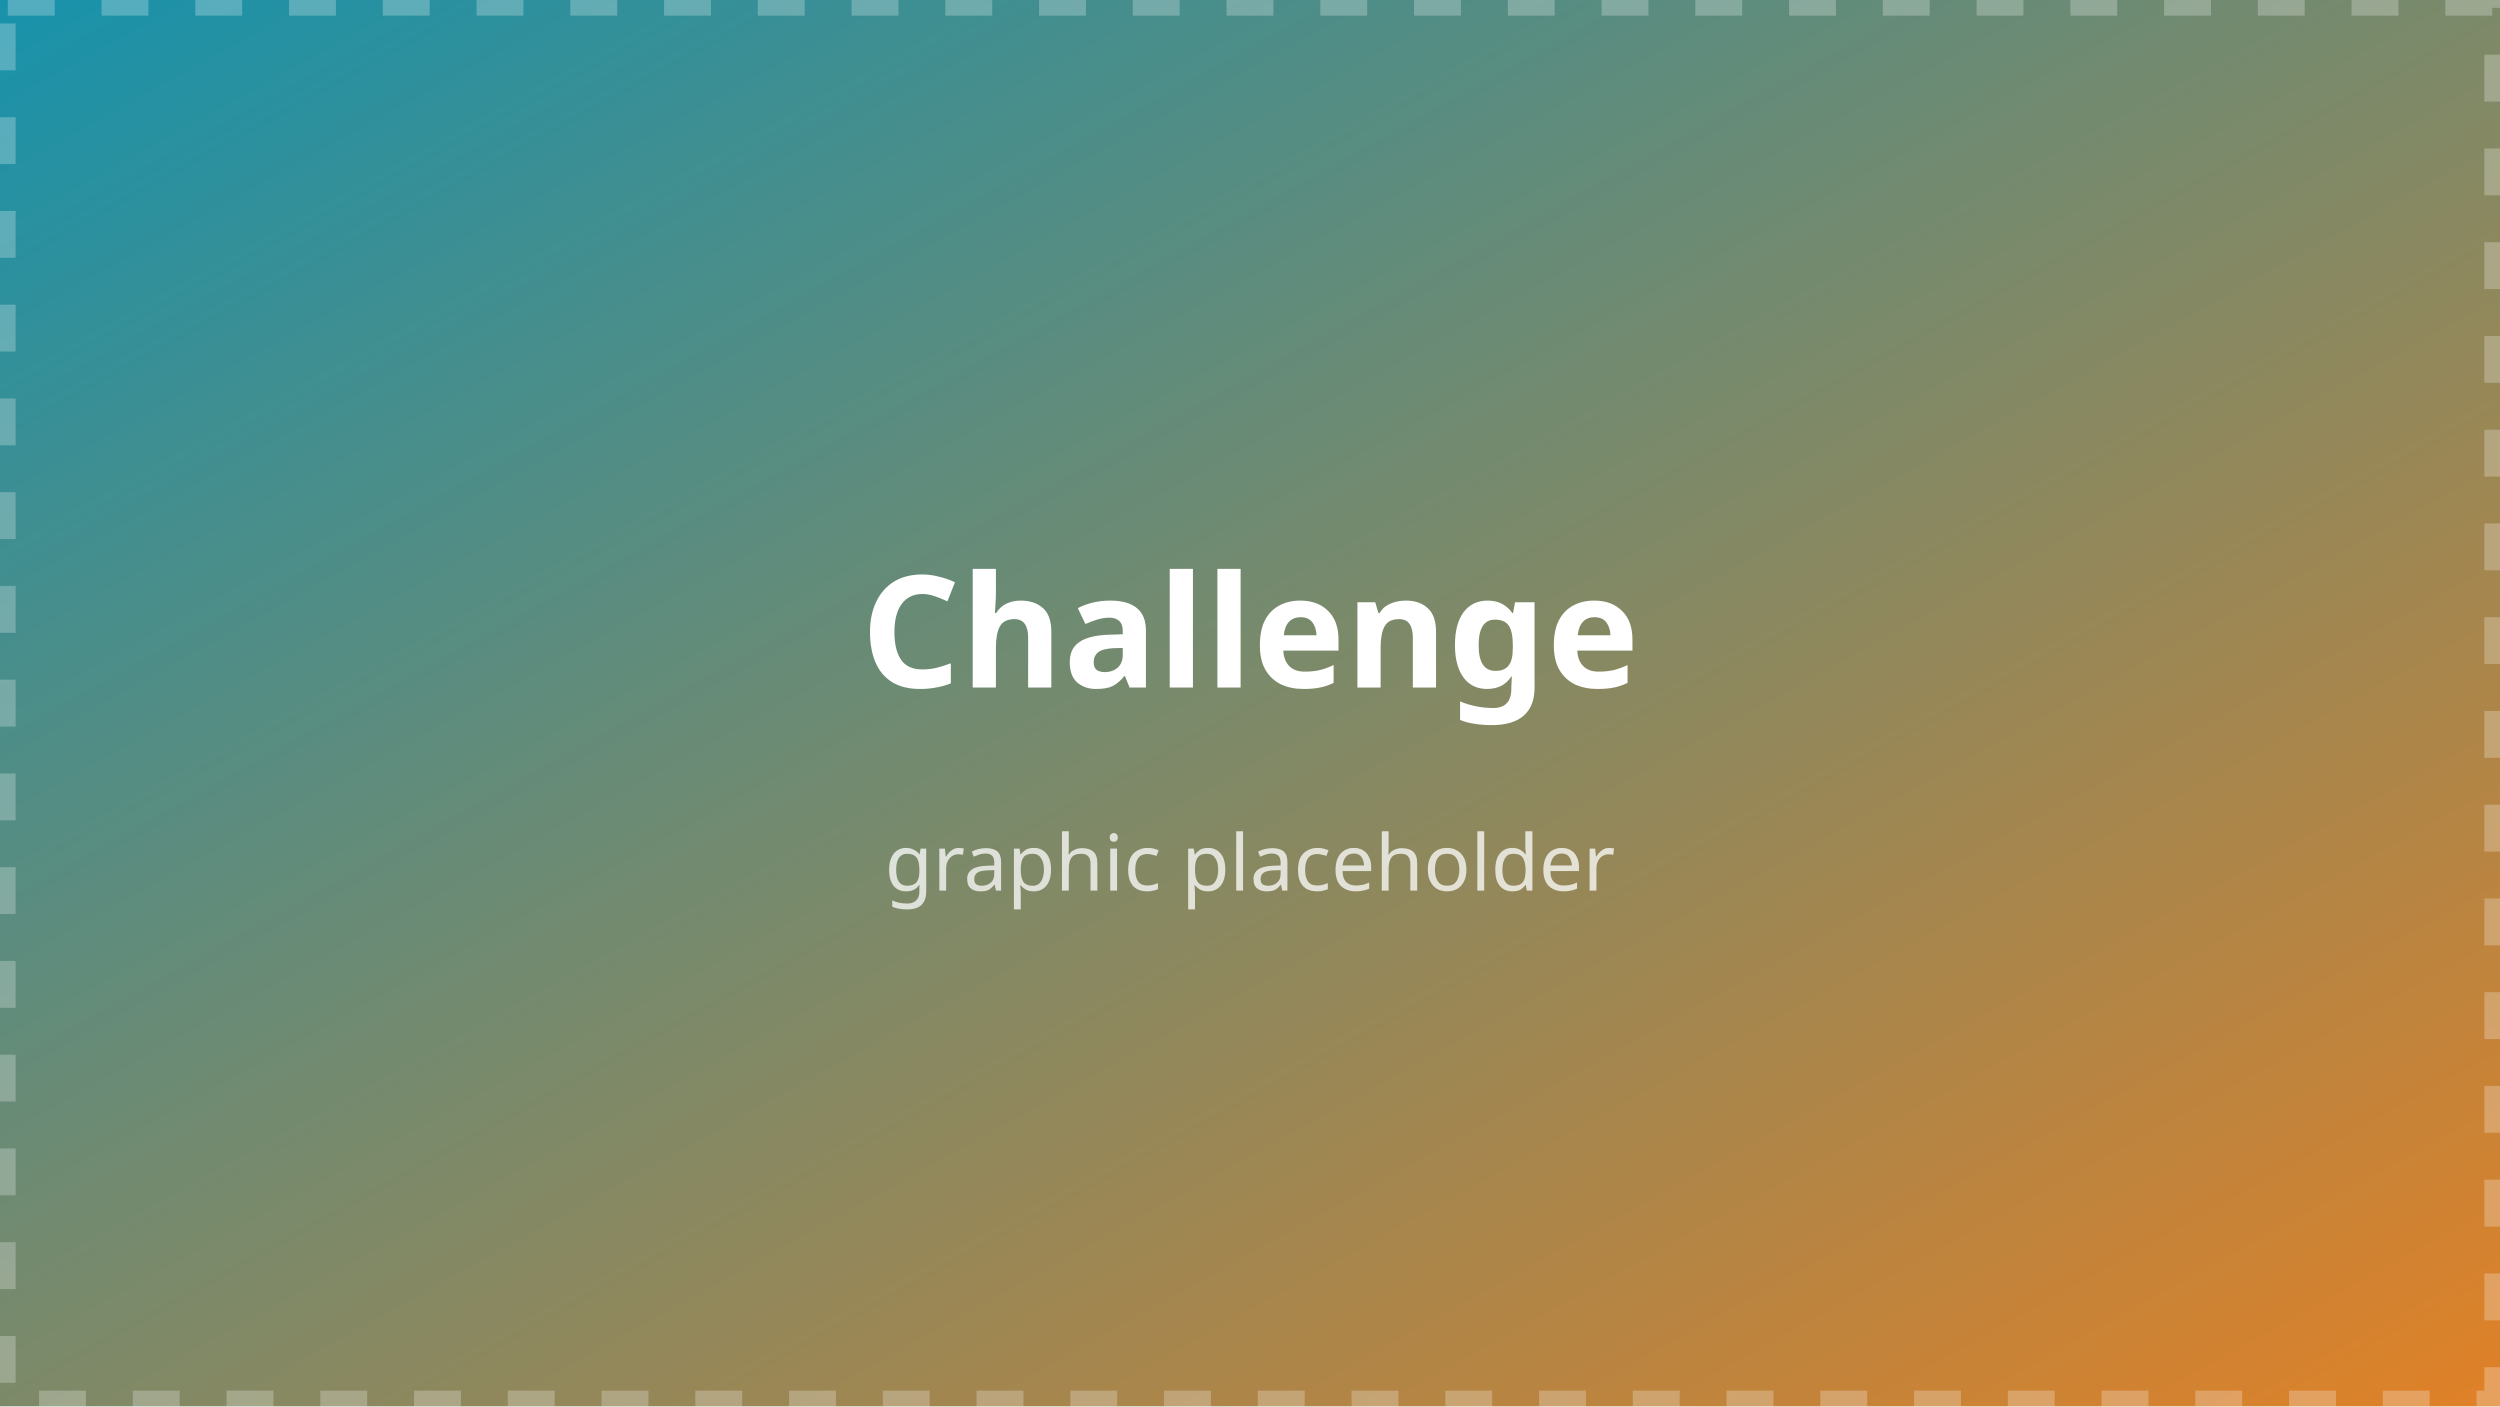
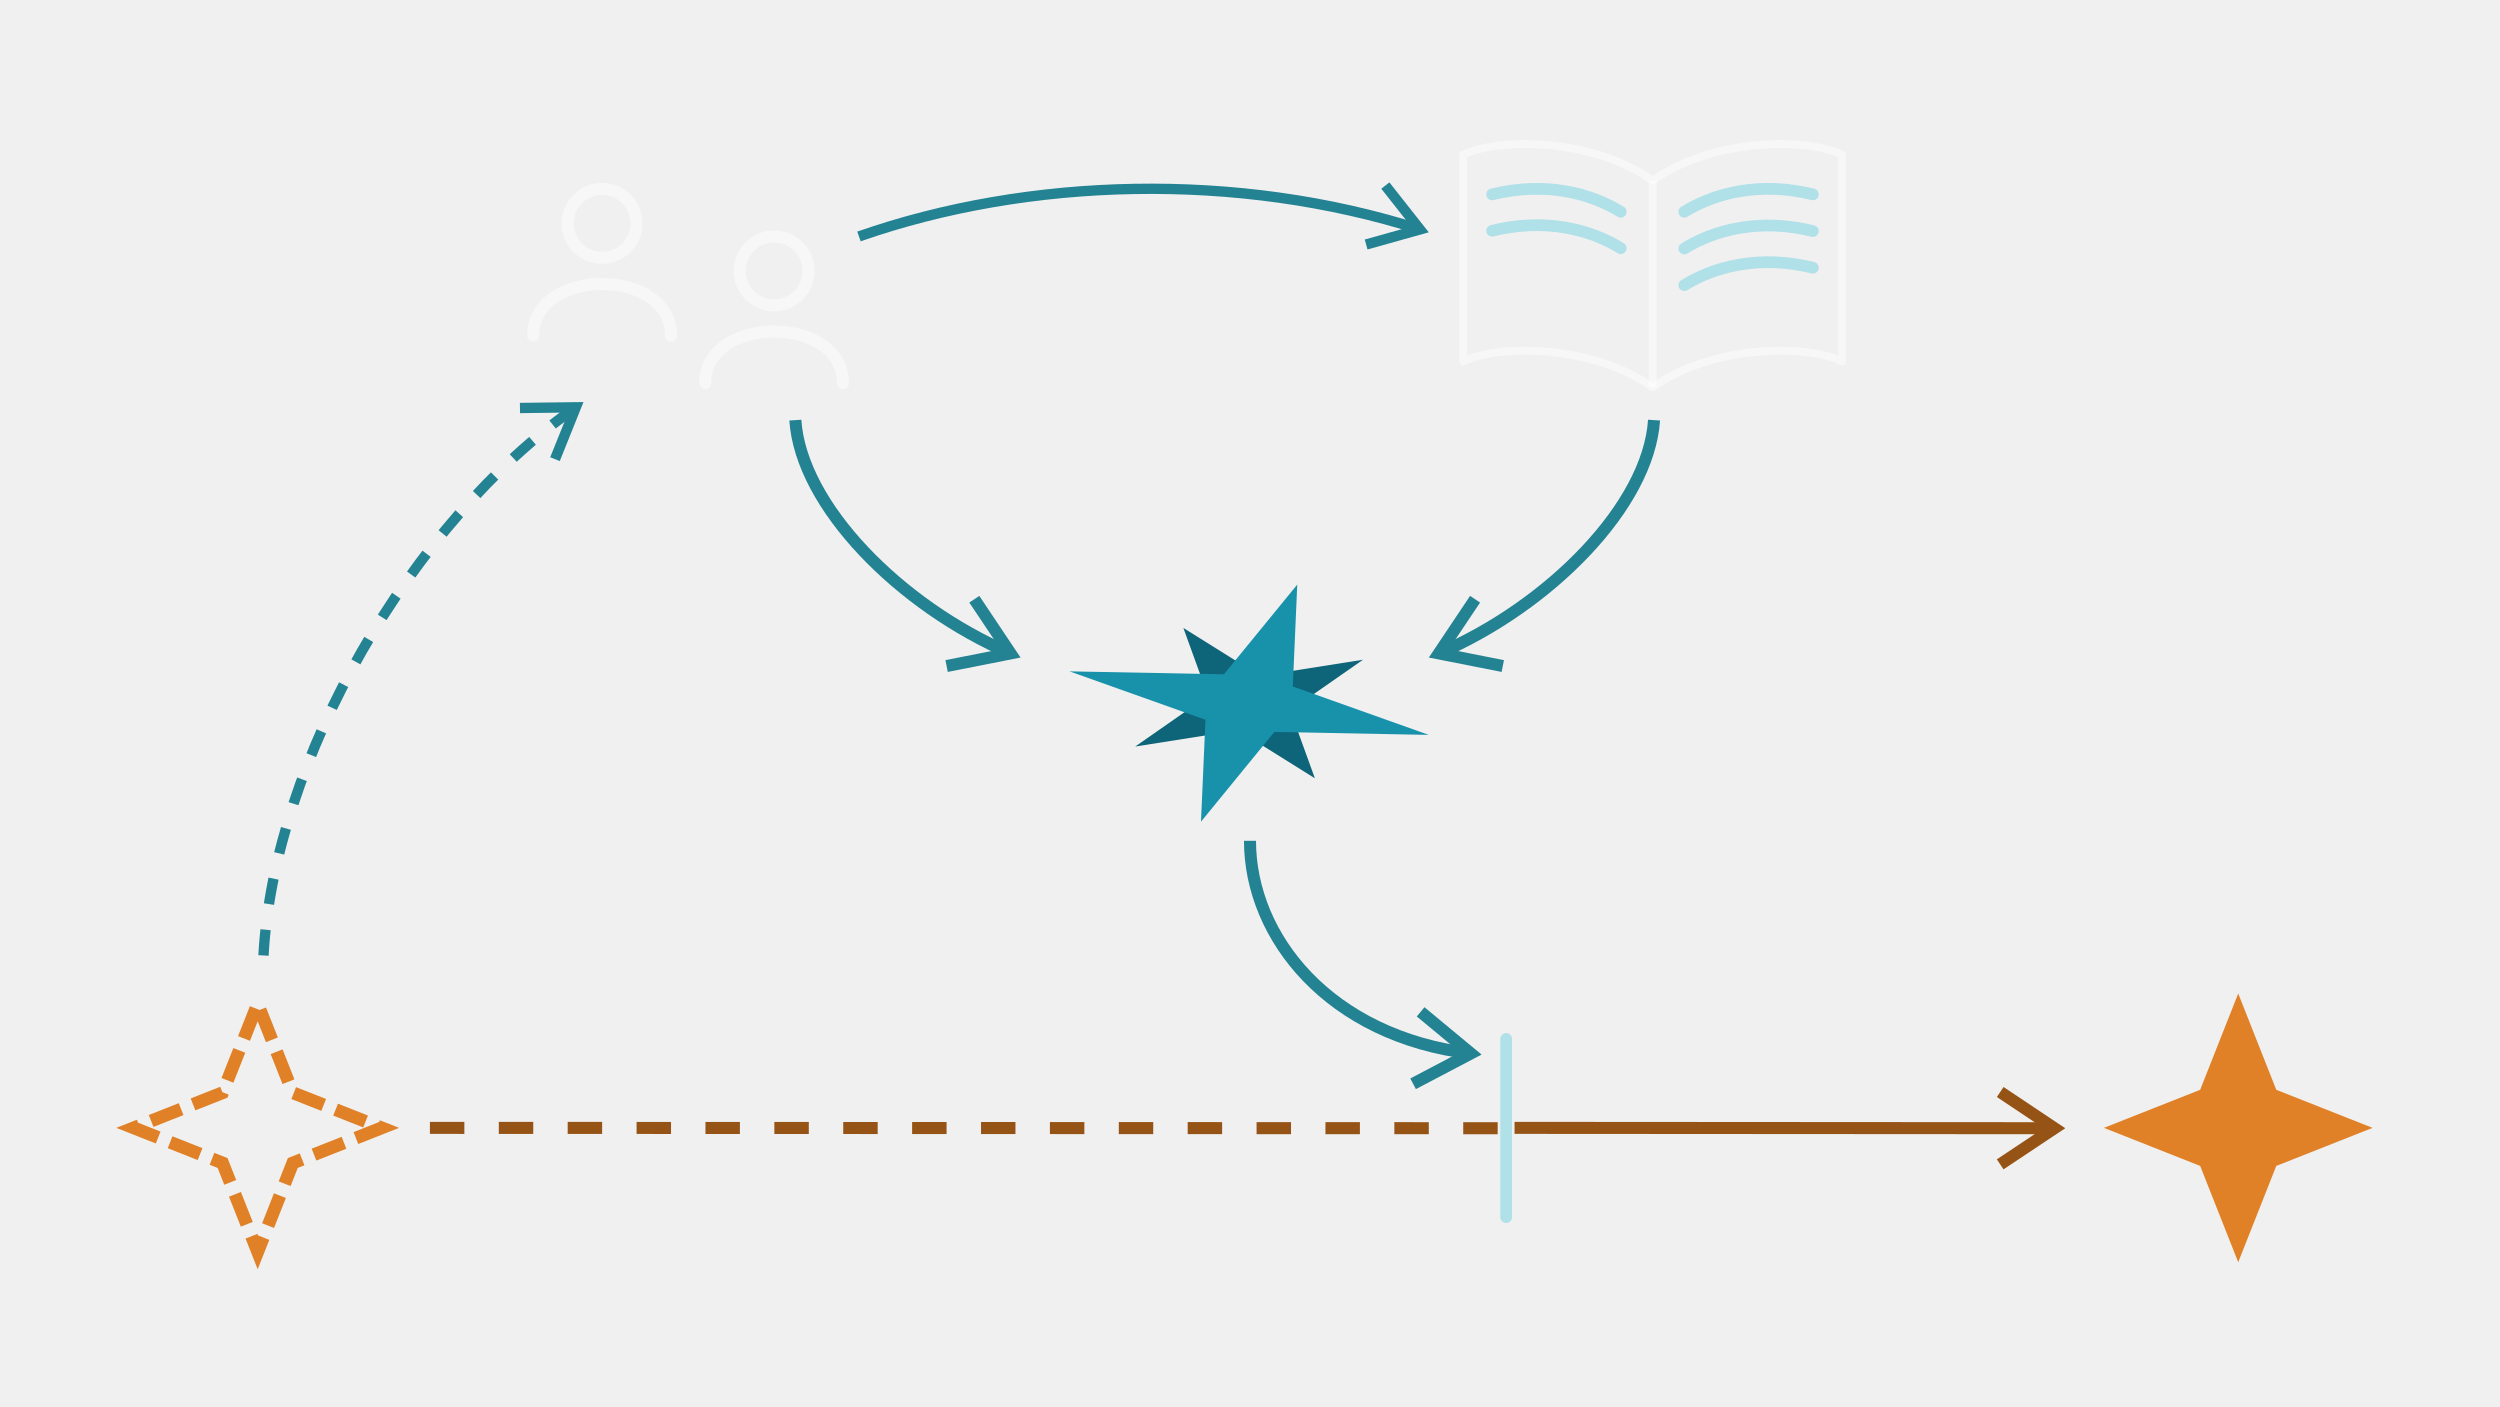
- <svg xmlns="http://www.w3.org/2000/svg" viewBox="0 0 160 90" role="img" aria-label="Placeholder graphic for Challenge">
-   <defs>
-     <linearGradient id="g" x1="0" y1="0" x2="1" y2="1">
-       <stop offset="0" stop-color="#1892ab" />
-       <stop offset="1" stop-color="#e08127" />
-     </linearGradient>
-   </defs>
-   <rect width="160" height="90" fill="url(#g)" />
-   <rect x="0.5" y="0.5" width="159" height="89" fill="none" stroke="#ffffff" stroke-opacity="0.25" stroke-dasharray="3 3" />
-   <text x="80" y="44" text-anchor="middle" font-family="system-ui, sans-serif" font-size="10" font-weight="700" fill="#ffffff">Challenge</text>
-   <text x="80" y="57" text-anchor="middle" font-family="system-ui, sans-serif" font-size="5" fill="#ffffff" fill-opacity="0.75">graphic placeholder</text>
+ <svg xmlns="http://www.w3.org/2000/svg" width="100%" height="100%" viewBox="0 0 320 180" version="1.1" xml:space="preserve" style="fill-rule:evenodd;clip-rule:evenodd;">
+   <g transform="matrix(1,0,0,1,-723,0)">
+     <g id="Artboard3" transform="matrix(0.962388,0,0,1,26.6572,0)">
+       <rect x="723.557" y="0" width="332.506" height="180" style="fill:none;" />
+       <g transform="matrix(1.03908,0,0,1,732.909,19)">
+         <g id="spark" transform="matrix(2.6453,0,0,2.6453,23.9847,125.366)">
+           <path d="M0,-6L1.7,-1.7L6,0L1.7,1.7L0,6L-1.7,1.7L-6,0L-1.7,-1.7L0,-6Z" style="fill:none;fill-rule:nonzero;stroke:rgb(224,129,39);stroke-width:0.62px;stroke-dasharray:1.56,0.62,0,0,0,0;stroke-dashoffset:1.87;" />
+         </g>
+         <g transform="matrix(1.10221,0,0,1.10221,-24.5124,-35.5562)">
+           <g transform="matrix(0.90727,-0,-0,0.90727,14.0739,15.021)">
+             <path d="M256.027,139.777L262.968,144.411L256.021,149.036" style="fill:none;fill-rule:nonzero;stroke:rgb(149,83,21);stroke-width:1.54px;stroke-miterlimit:10;" />
+             <path d="M193.863,144.366C193.863,144.366 253.084,144.405 262.968,144.411" style="fill:none;fill-rule:nonzero;stroke:rgb(149,83,21);stroke-width:1.54px;" />
+           </g>
+         </g>
+         <g transform="matrix(1.10221,0,0,1.10221,-24.5124,-35.5562)">
+           <path d="M64,146L189.96,146.042" style="fill:none;fill-rule:nonzero;stroke:rgb(149,83,21);stroke-width:1.4px;stroke-dasharray:4,4;" />
+         </g>
+         <g transform="matrix(1.10221,0,0,1.10221,-24.5124,-35.5562)">
+           <g transform="matrix(0.90727,-0,-0,0.90727,14.0739,15.021)">
+             <path d="M66.554,52.224L73.707,52.134L71.04,58.771" style="fill:none;fill-rule:nonzero;stroke:rgb(35,131,146);stroke-width:1.32px;stroke-miterlimit:10;" />
+             <path d="M33.726,122.3C35.077,97.219 52.662,66.835 73.707,52.134" style="fill:none;fill-rule:nonzero;stroke:rgb(35,131,146);stroke-width:1.32px;stroke-dasharray:3.31,3.31;" />
+           </g>
+         </g>
+         <g transform="matrix(1.10221,0,0,1.10221,-24.5124,-35.5562)">
+           <g transform="matrix(0.90727,-0,-0,0.90727,14.0739,15.021)">
+             <path d="M177.323,23.75L181.752,29.367L174.863,31.295" style="fill:none;fill-rule:nonzero;stroke:rgb(35,131,146);stroke-width:1.32px;stroke-miterlimit:10;" />
+             <path d="M109.947,30.266C131.638,22.674 158.473,21.93 181.752,29.367" style="fill:none;fill-rule:nonzero;stroke:rgb(35,131,146);stroke-width:1.32px;" />
+           </g>
+         </g>
+         <g transform="matrix(1.10221,0,0,1.10221,-24.5124,-35.5562)">
+           <g transform="matrix(0.90727,-0,-0,0.90727,14.0739,15.021)">
+             <path d="M192.357,85.252L184.17,83.635L188.811,76.699" style="fill:none;fill-rule:nonzero;stroke:rgb(35,131,146);stroke-width:1.54px;stroke-miterlimit:10;" />
+             <path d="M211.718,53.775C211.007,64.711 198.361,77.529 184.17,83.635" style="fill:none;fill-rule:nonzero;stroke:rgb(35,131,146);stroke-width:1.54px;" />
+           </g>
+         </g>
+         <g transform="matrix(-1.10221,0,0,1.10221,320.035,-35.5562)">
+           <g transform="matrix(-0.90727,0,0,0.90727,298.523,15.021)">
+             <path d="M124.711,76.699L129.352,83.635L121.165,85.252" style="fill:none;fill-rule:nonzero;stroke:rgb(35,131,146);stroke-width:1.54px;stroke-miterlimit:10;" />
+             <path d="M101.804,53.775C102.515,64.711 115.161,77.529 129.352,83.635" style="fill:none;fill-rule:nonzero;stroke:rgb(35,131,146);stroke-width:1.54px;" />
+           </g>
+         </g>
+         <g transform="matrix(1.10221,0,0,1.10221,-24.5124,-35.5562)">
+           <g transform="matrix(0.90727,-0,-0,0.90727,14.0739,15.021)">
+             <path d="M181.838,129.515L188.264,134.84L180.877,138.724" style="fill:none;fill-rule:nonzero;stroke:rgb(35,131,146);stroke-width:1.54px;stroke-miterlimit:10;" />
+             <path d="M160,107.623C160,119.99 170.224,132.669 188.264,134.84" style="fill:none;fill-rule:nonzero;stroke:rgb(35,131,146);stroke-width:1.54px;" />
+           </g>
+         </g>
+         <g transform="matrix(1.10221,0,0,1.10221,-823.13,-23.7135)">
+           <path d="M913.546,124.926L913.546,145.626" style="fill:none;stroke:rgb(142,215,228);stroke-opacity:0.65;stroke-width:1.36px;stroke-linecap:round;stroke-linejoin:round;stroke-miterlimit:1.5;" />
+         </g>
+         <g id="spark1" transform="matrix(2.86574,0,0,2.86574,277.493,125.366)">
+           <path d="M0,-6L1.7,-1.7L6,0L1.7,1.7L0,6L-1.7,1.7L-6,0L-1.7,-1.7L0,-6Z" style="fill:rgb(224,129,39);fill-rule:nonzero;" />
+         </g>
+         <g transform="matrix(1.10221,0,0,1.10221,-24.5124,-32.2927)">
+           <circle cx="84" cy="38" r="4" style="fill:none;stroke:white;stroke-opacity:0.45;stroke-width:1.4px;stroke-linecap:round;" />
+         </g>
+         <g transform="matrix(1.10221,0,0,1.10221,-24.5124,-35.5562)">
+           <path d="M76,54C76,46 92,46 92,54" style="fill:none;fill-rule:nonzero;stroke:white;stroke-opacity:0.45;stroke-width:1.4px;stroke-linecap:round;" />
+         </g>
+         <g transform="matrix(1.10221,0,0,1.10221,-28.9511,-26.209)">
+           <circle cx="108" cy="38" r="4" style="fill:none;stroke:white;stroke-opacity:0.45;stroke-width:1.4px;stroke-linecap:round;" />
+         </g>
+         <g transform="matrix(1.10221,0,0,1.10221,-28.9511,-29.4726)">
+           <path d="M100,54C100,46 116,46 116,54" style="fill:none;fill-rule:nonzero;stroke:white;stroke-opacity:0.45;stroke-width:1.4px;stroke-linecap:round;" />
+         </g>
+         <g transform="matrix(1.10221,0,0,1.10221,-24.5124,-35.5562)">
+           <path d="M206,36C199,31 188,31 184,33L184,57C188,55 199,55 206,60C213,55 224,55 228,57L228,33C224,31 213,31 206,36Z" style="fill:none;fill-rule:nonzero;stroke:white;stroke-opacity:0.45;stroke-width:0.91px;stroke-linejoin:round;" />
+         </g>
+         <g transform="matrix(1.10221,0,0,1.10221,-24.5124,-35.5562)">
+           <path d="M206,36L206,60" style="fill:none;fill-rule:nonzero;stroke:white;stroke-opacity:0.45;stroke-width:0.91px;stroke-linejoin:round;" />
+         </g>
+         <g transform="matrix(-1.10221,0,0,1.10221,429.684,-36.4004)">
+           <path d="M209.789,40.385C213.352,38.184 218.595,36.851 224.723,38.36" style="fill:none;fill-rule:nonzero;stroke:rgb(142,215,228);stroke-opacity:0.65;stroke-width:1.36px;stroke-linecap:round;stroke-linejoin:round;stroke-miterlimit:1.5;" />
+         </g>
+         <g transform="matrix(-1.10221,0,0,1.10221,429.684,-31.7474)">
+           <path d="M209.789,40.385C213.352,38.184 218.595,36.851 224.723,38.36" style="fill:none;fill-rule:nonzero;stroke:rgb(142,215,228);stroke-opacity:0.65;stroke-width:1.36px;stroke-linecap:round;stroke-linejoin:round;stroke-miterlimit:1.5;" />
+         </g>
+         <g transform="matrix(1.10221,0,0,1.10221,-24.6438,-36.4004)">
+           <path d="M209.789,40.385C213.352,38.184 218.595,36.851 224.723,38.36" style="fill:none;fill-rule:nonzero;stroke:rgb(142,215,228);stroke-opacity:0.65;stroke-width:1.36px;stroke-linecap:round;stroke-linejoin:round;stroke-miterlimit:1.5;" />
+         </g>
+         <g transform="matrix(1.10221,0,0,1.10221,-24.6438,-31.7055)">
+           <path d="M209.789,40.385C213.352,38.184 218.595,36.851 224.723,38.36" style="fill:none;fill-rule:nonzero;stroke:rgb(142,215,228);stroke-opacity:0.65;stroke-width:1.36px;stroke-linecap:round;stroke-linejoin:round;stroke-miterlimit:1.5;" />
+         </g>
+         <g transform="matrix(1.10221,0,0,1.10221,-24.6438,-27.0106)">
+           <path d="M209.789,40.385C213.352,38.184 218.595,36.851 224.723,38.36" style="fill:none;fill-rule:nonzero;stroke:rgb(142,215,228);stroke-opacity:0.65;stroke-width:1.36px;stroke-linecap:round;stroke-linejoin:round;stroke-miterlimit:1.5;" />
+         </g>
+         <g id="rose" transform="matrix(0.958186,0.169452,-0.256745,0.632403,122.831,38.9258)">
+           <path d="M52,28L45.5,40L52,52L40,45.5L28,52L34.5,40L28,28L40,34.5L52,28Z" style="fill:rgb(14,100,120);fill-rule:nonzero;" />
+           <path d="M40,16L44.6,35.4L64,40L44.6,44.6L40,64L35.4,44.6L16,40L35.4,35.4L40,16Z" style="fill:rgb(24,146,171);fill-rule:nonzero;" />
+         </g>
+       </g>
+     </g>
+   </g>
</svg>
